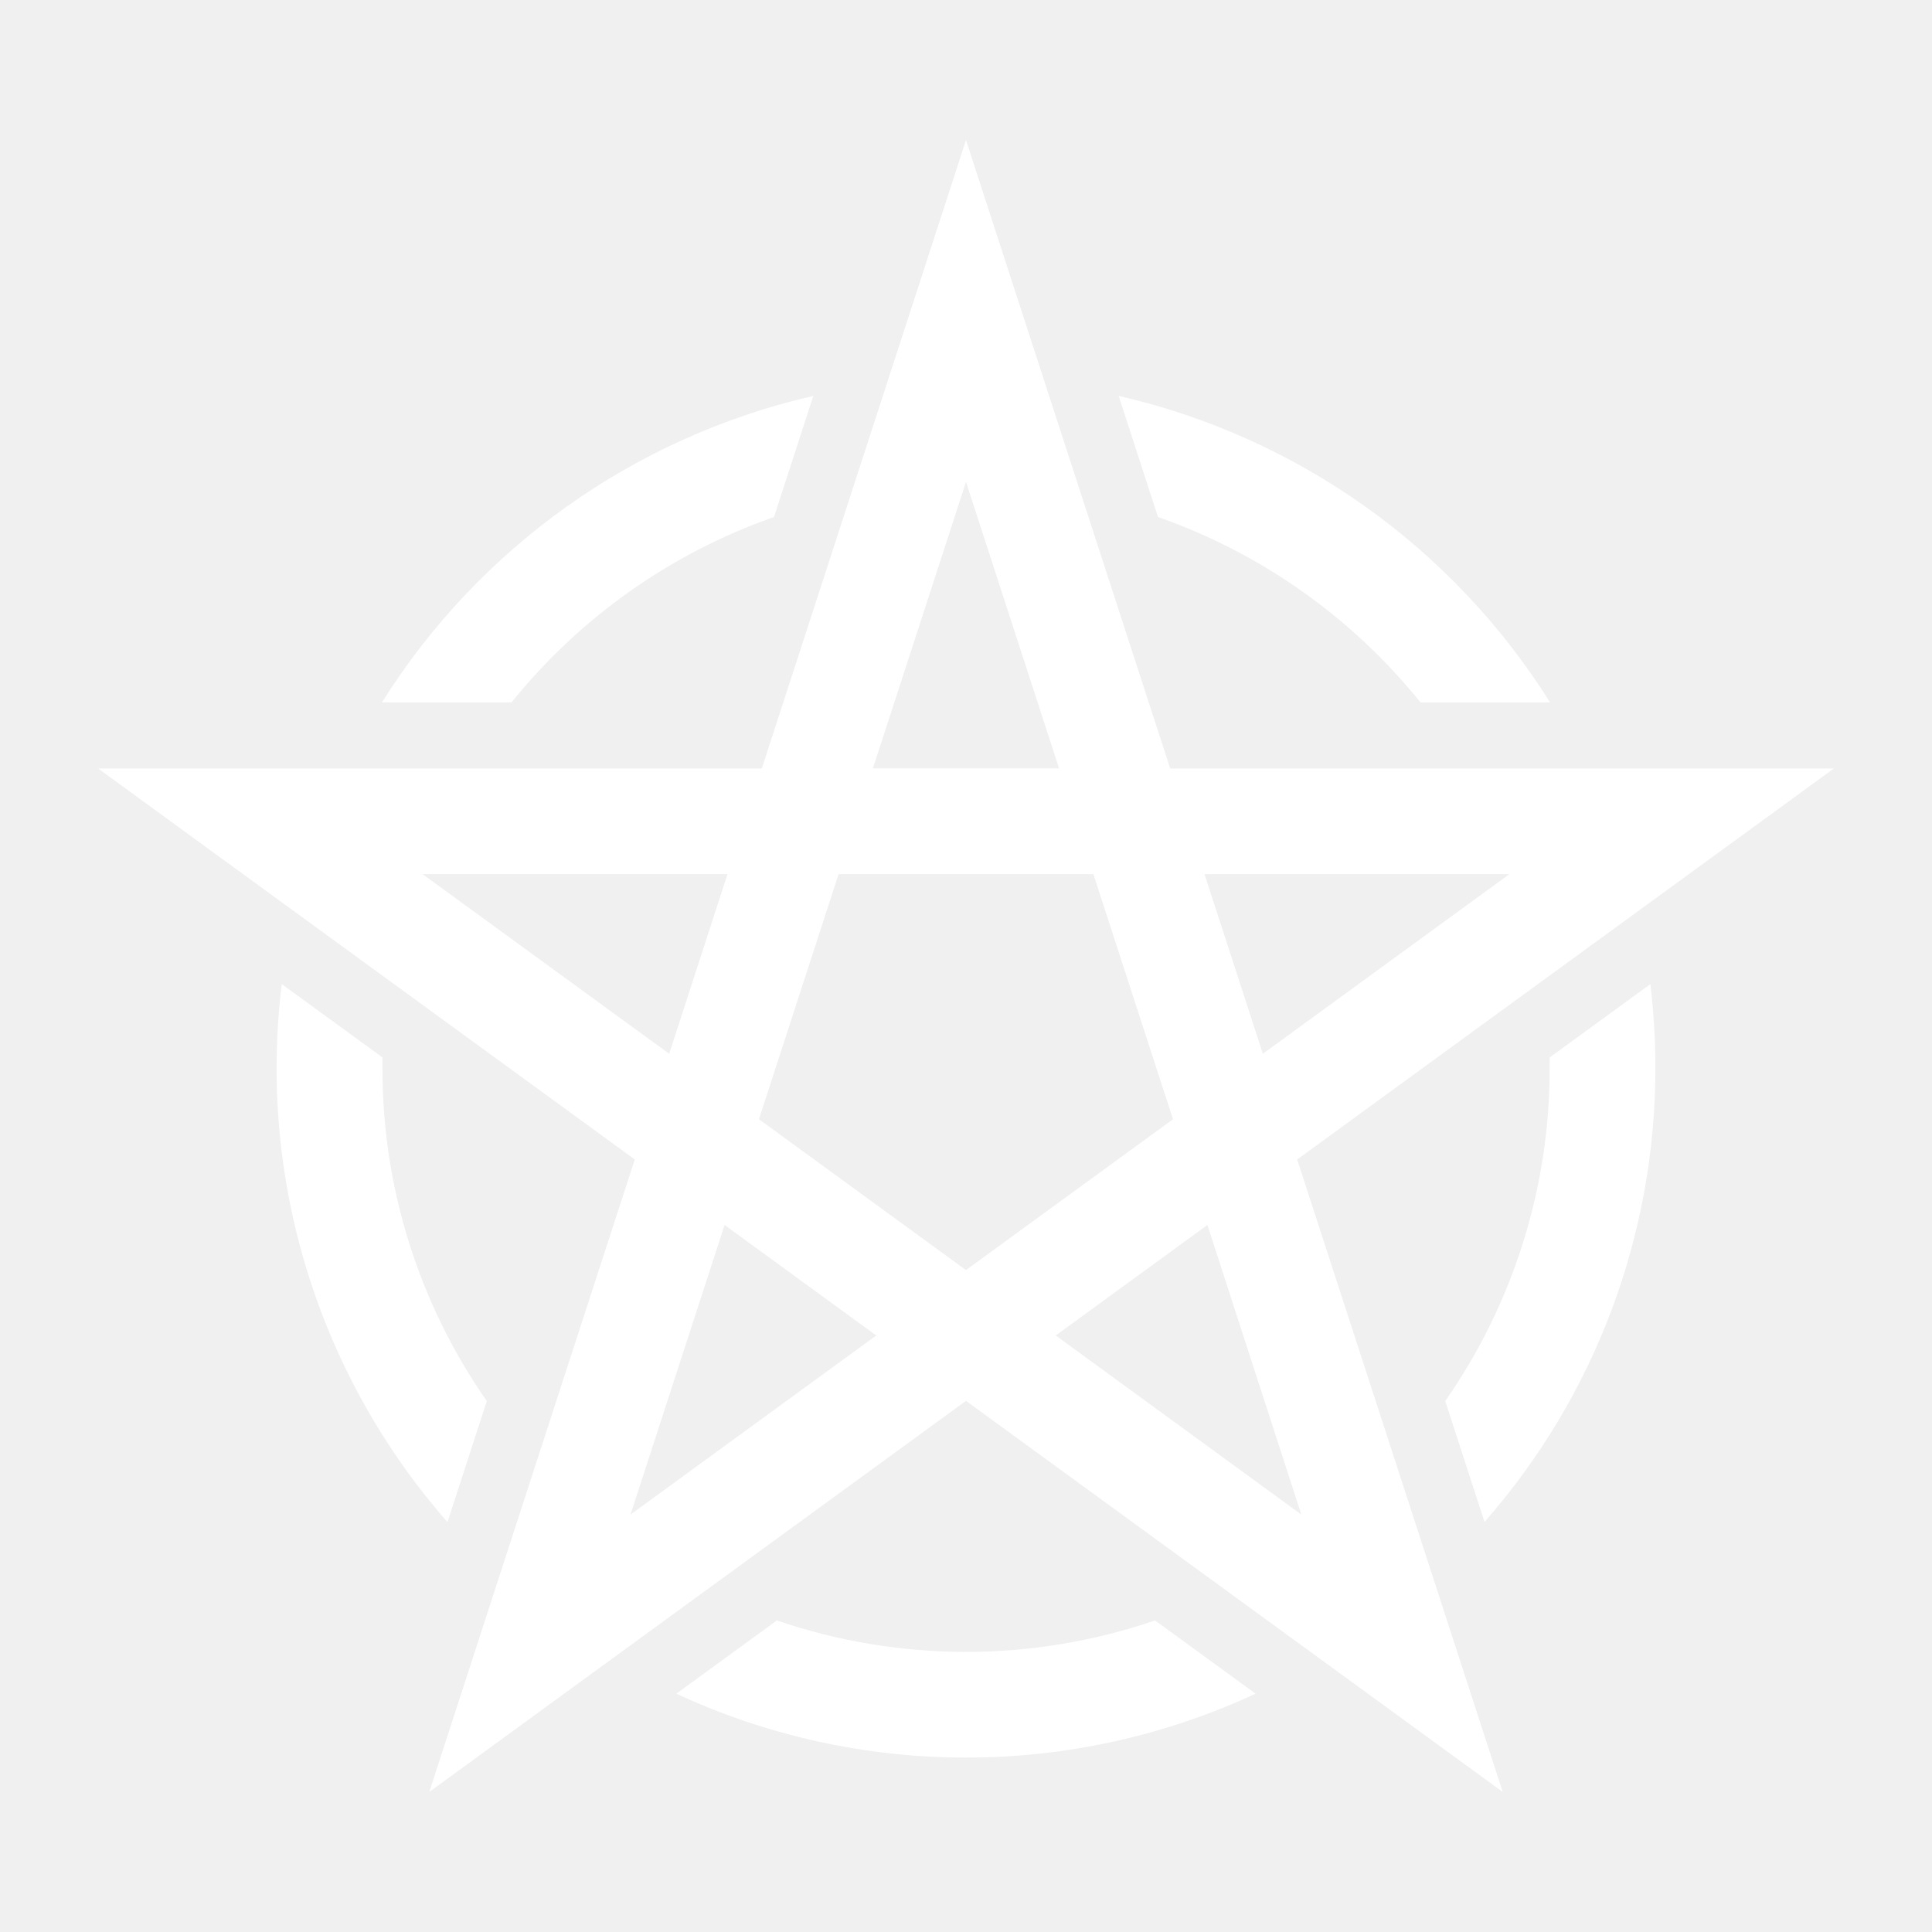
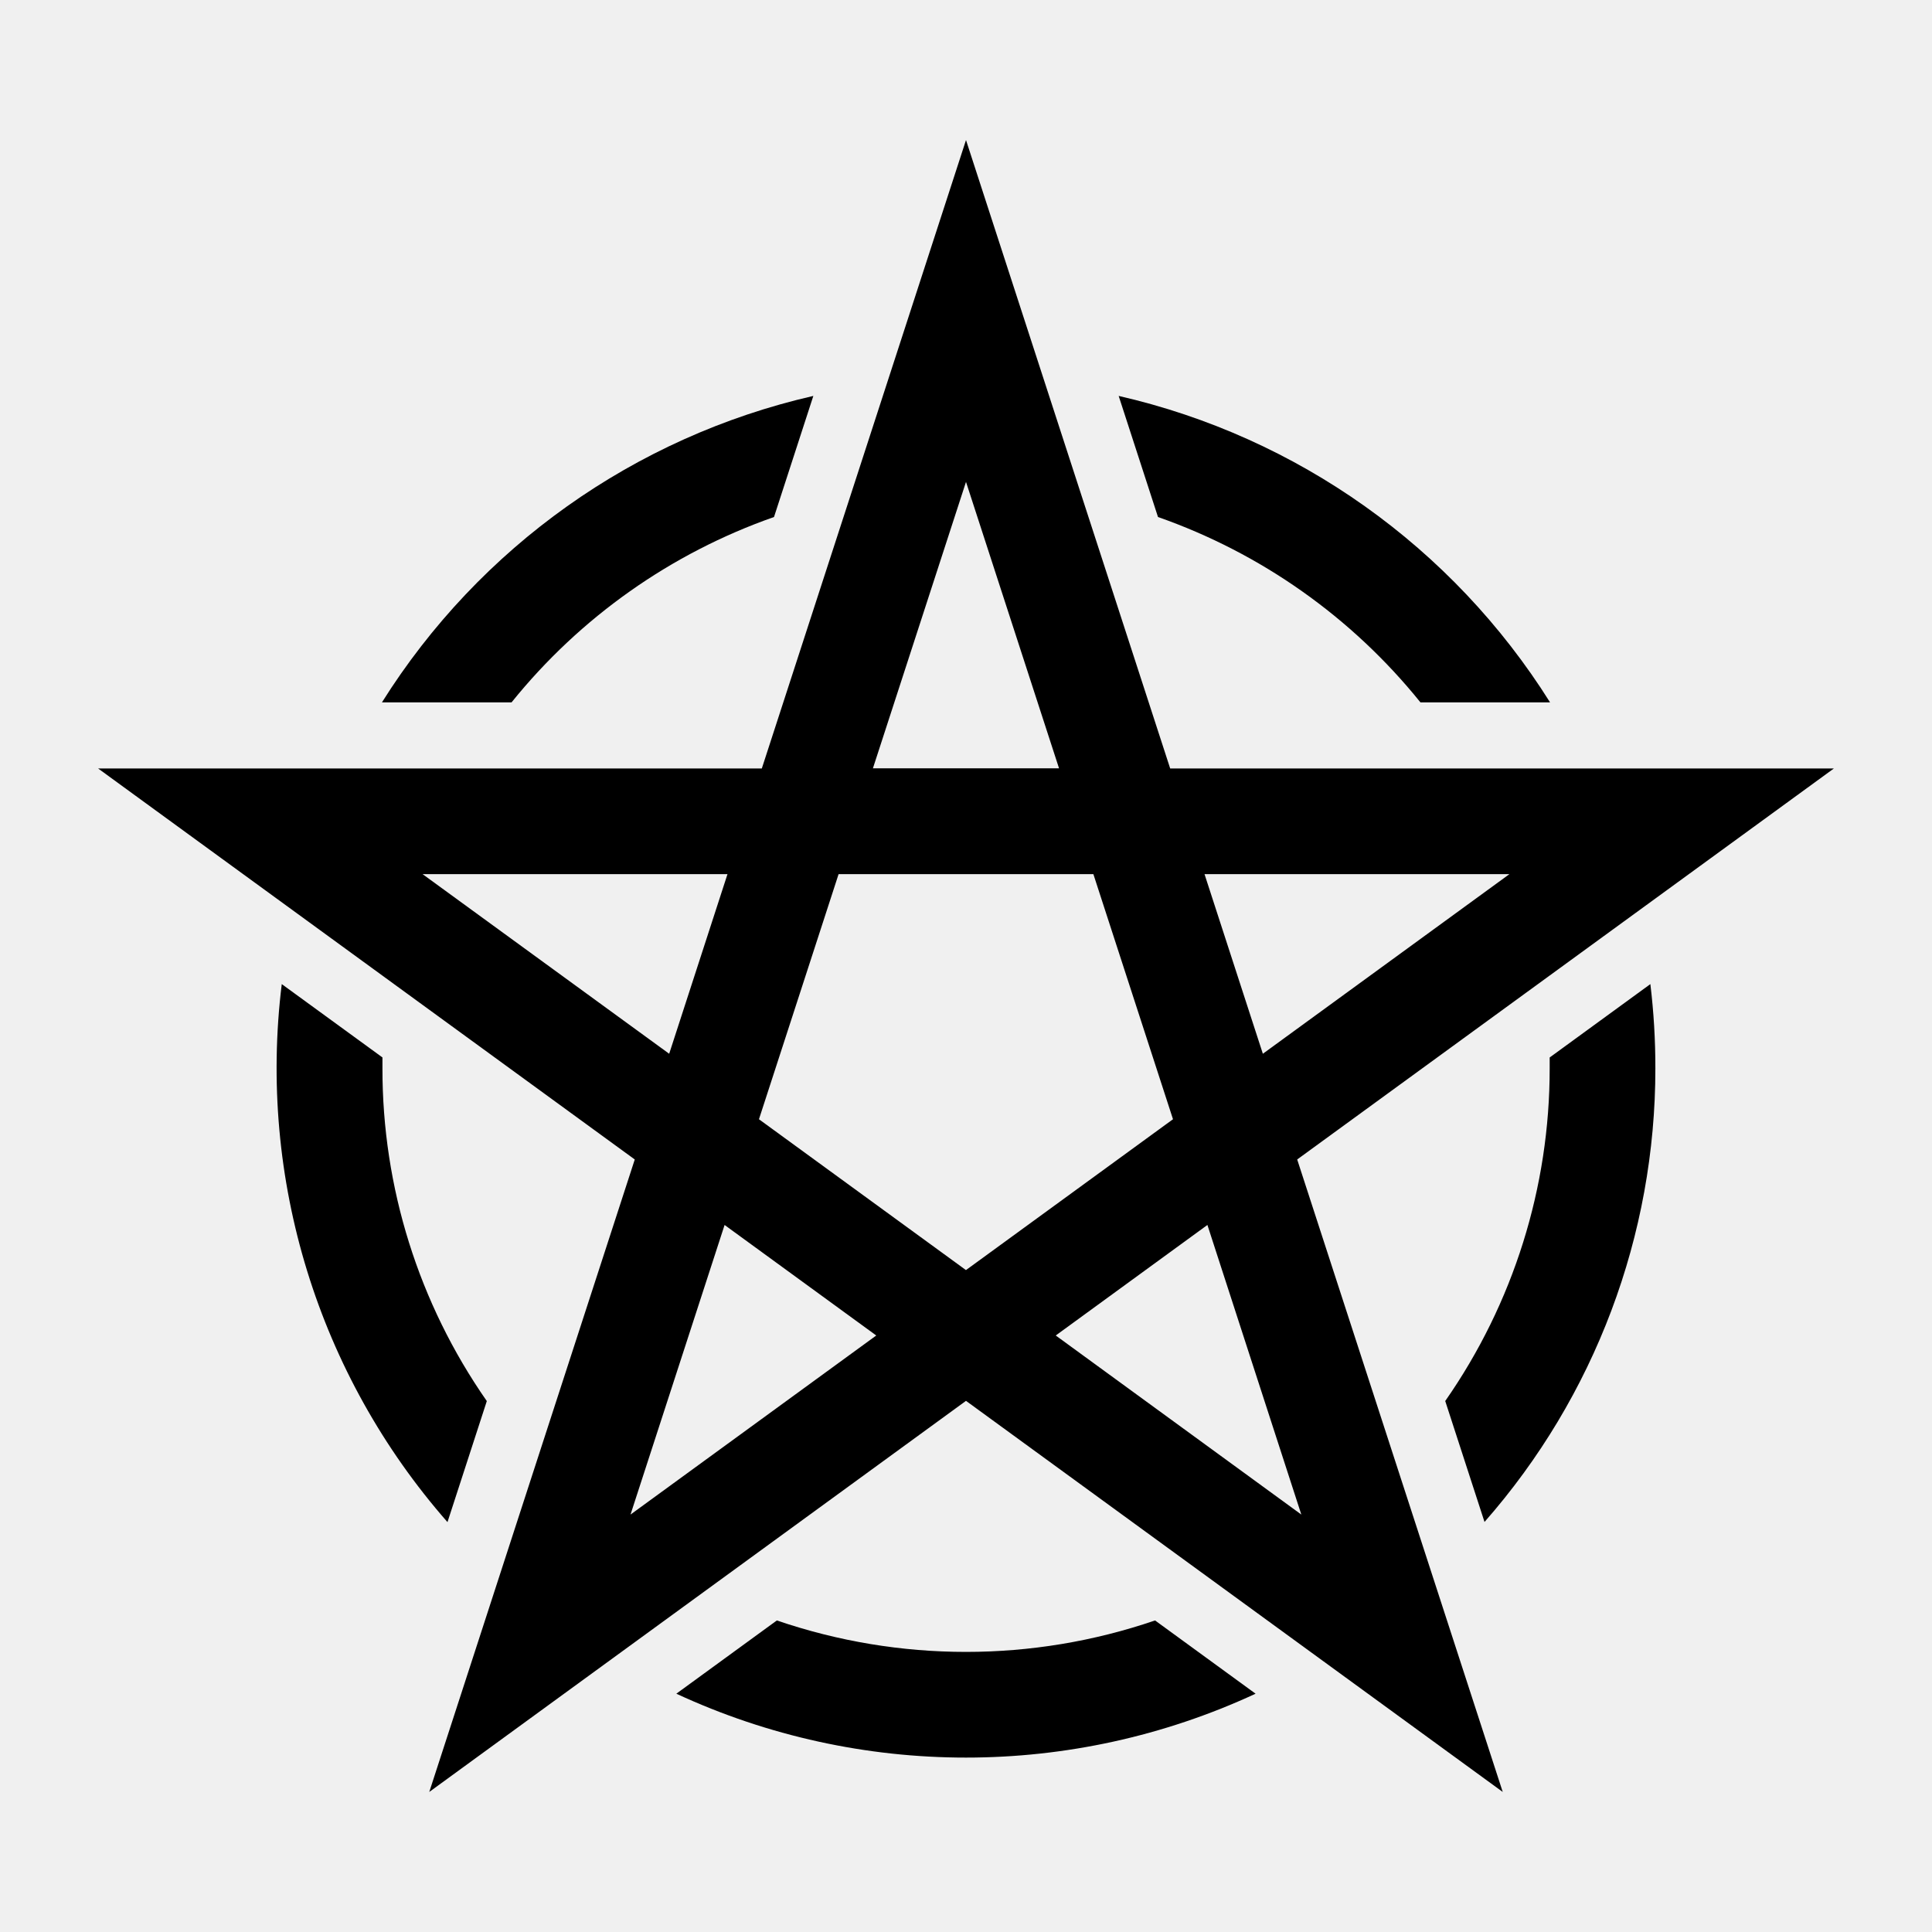
- <svg xmlns="http://www.w3.org/2000/svg" style="height: 512px; width: 512px;" viewBox="0 0 512 512">
-   <path d="M486 203.652H310.111L256 37.113l-54.111 166.539H26l142.22 103.623-54.462 167.612L256 371.24l142.242 103.646-54.473-167.612zm-85.995 28.008l-65.335 47.596-15.46-47.596h80.795zM256 127.708l24.658 75.91H231.33zM111.995 231.66h80.795l-15.45 47.596zm55.097 169.713l24.932-76.743 40.194 29.29zm34.041-104.762l21.1-64.951h67.524l21.099 64.95-54.867 39.977zm143.731 104.762l-65.082-47.454 40.194-29.29zm-37.983-264.359l-10.424-32.092a183.269 183.269 0 0 1 114.322 81.21H376.43a155.293 155.293 0 0 0-69.55-49.118zM129 371.328l-10.413 32.049a182.425 182.425 0 0 1-43.918-142.581l26.684 19.435v2.847A153.804 153.804 0 0 0 129 371.284zm177.104 58.108l26.64 19.413a182.447 182.447 0 0 1-153.51 0l26.64-19.413a154.79 154.79 0 0 0 100.23 0zM135.569 186.133h-34.348a183.269 183.269 0 0 1 114.322-81.21l-10.424 32.091a155.293 155.293 0 0 0-69.55 49.119zm303.12 96.955a181.922 181.922 0 0 1-45.276 120.245L383 371.285a153.804 153.804 0 0 0 27.68-88.197v-2.846l26.683-19.446a183.685 183.685 0 0 1 1.325 22.292z" fill="#fff" fill-opacity="1" />
+ <svg xmlns="http://www.w3.org/2000/svg" viewBox="0 0 512 512">
+   <path d="M486 203.652H310.111L256 37.113l-54.111 166.539H26l142.22 103.623-54.462 167.612L256 371.24l142.242 103.646-54.473-167.612zm-85.995 28.008l-65.335 47.596-15.46-47.596h80.795zM256 127.708l24.658 75.91H231.33zM111.995 231.66h80.795l-15.45 47.596zm55.097 169.713l24.932-76.743 40.194 29.29zm34.041-104.762l21.1-64.951h67.524l21.099 64.95-54.867 39.977zm143.731 104.762l-65.082-47.454 40.194-29.29zm-37.983-264.359l-10.424-32.092a183.269 183.269 0 0 1 114.322 81.21H376.43a155.293 155.293 0 0 0-69.55-49.118zM129 371.328l-10.413 32.049a182.425 182.425 0 0 1-43.918-142.581l26.684 19.435v2.847A153.804 153.804 0 0 0 129 371.284zm177.104 58.108l26.64 19.413a182.447 182.447 0 0 1-153.51 0l26.64-19.413a154.79 154.79 0 0 0 100.23 0zM135.569 186.133h-34.348a183.269 183.269 0 0 1 114.322-81.21l-10.424 32.091a155.293 155.293 0 0 0-69.55 49.119zm303.12 96.955a181.922 181.922 0 0 1-45.276 120.245L383 371.285a153.804 153.804 0 0 0 27.68-88.197v-2.846l26.683-19.446a183.685 183.685 0 0 1 1.325 22.292z" />
</svg>
